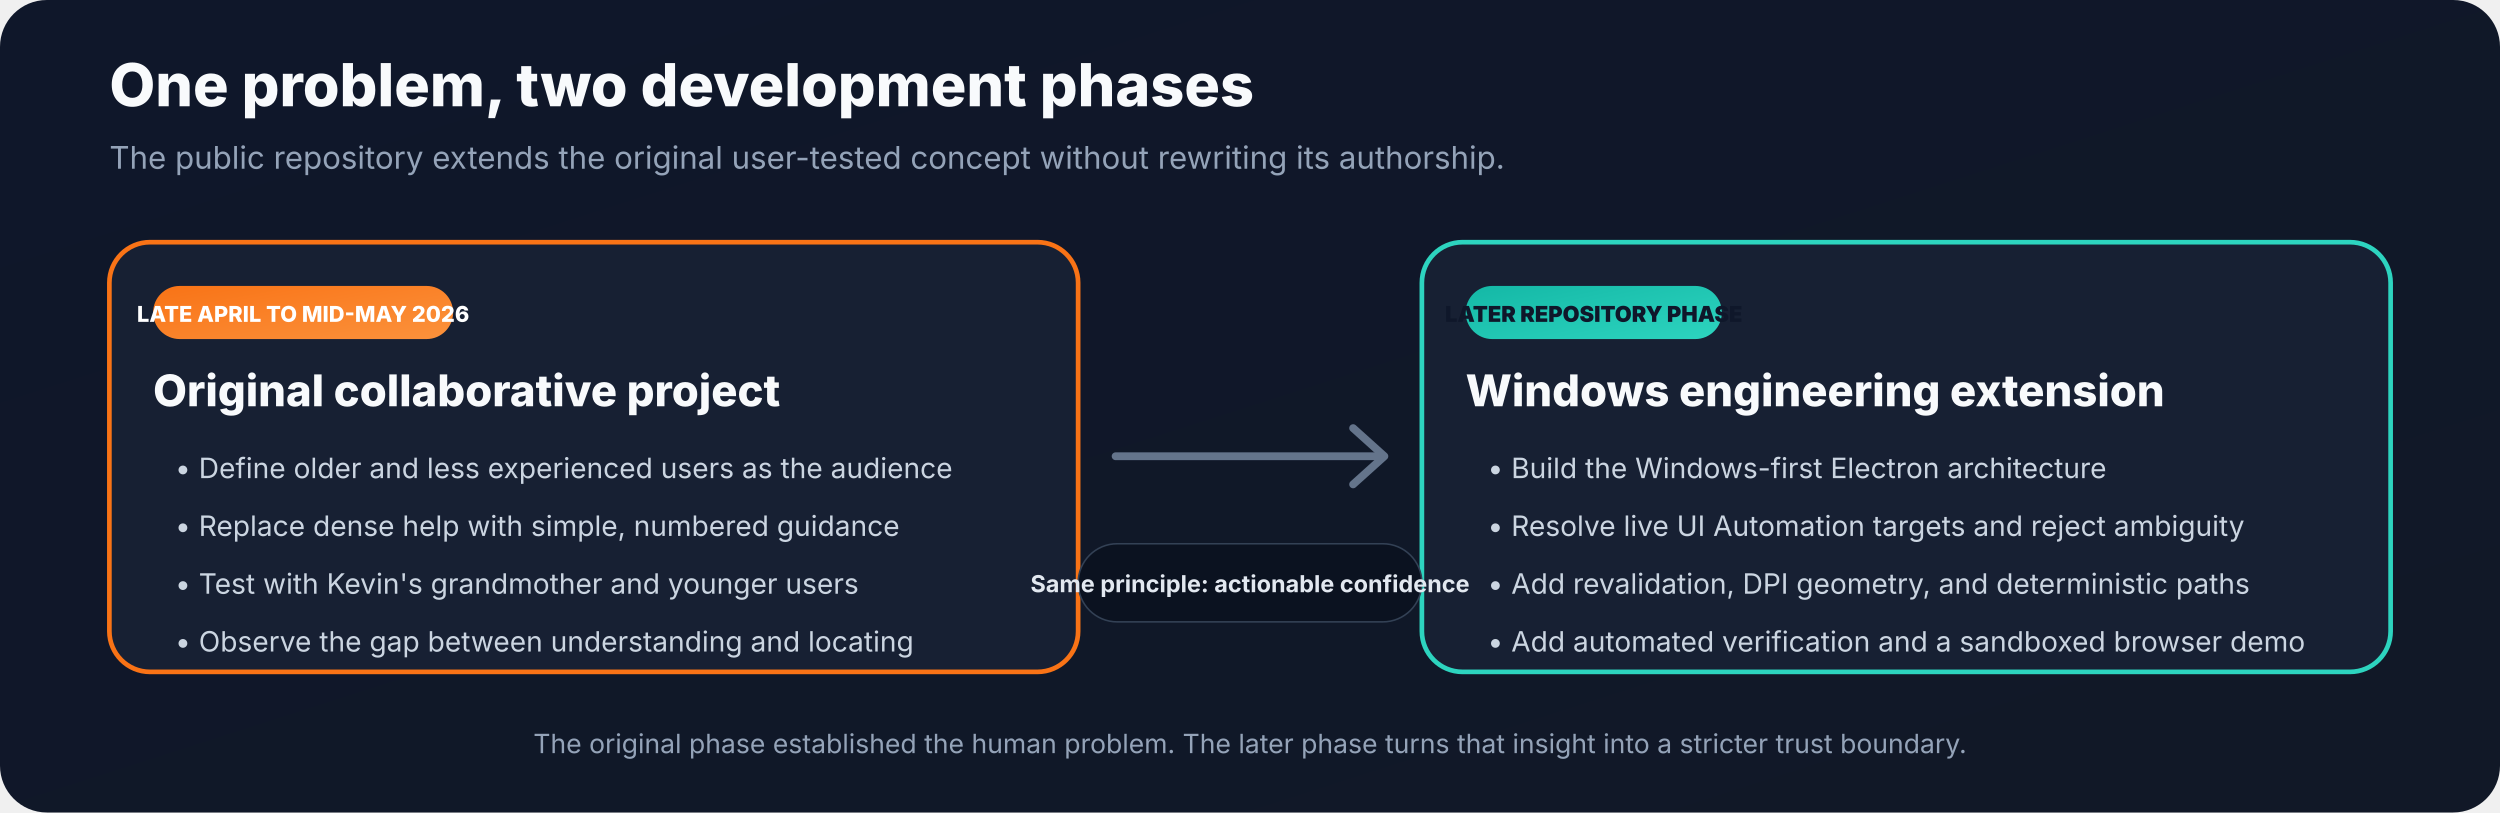
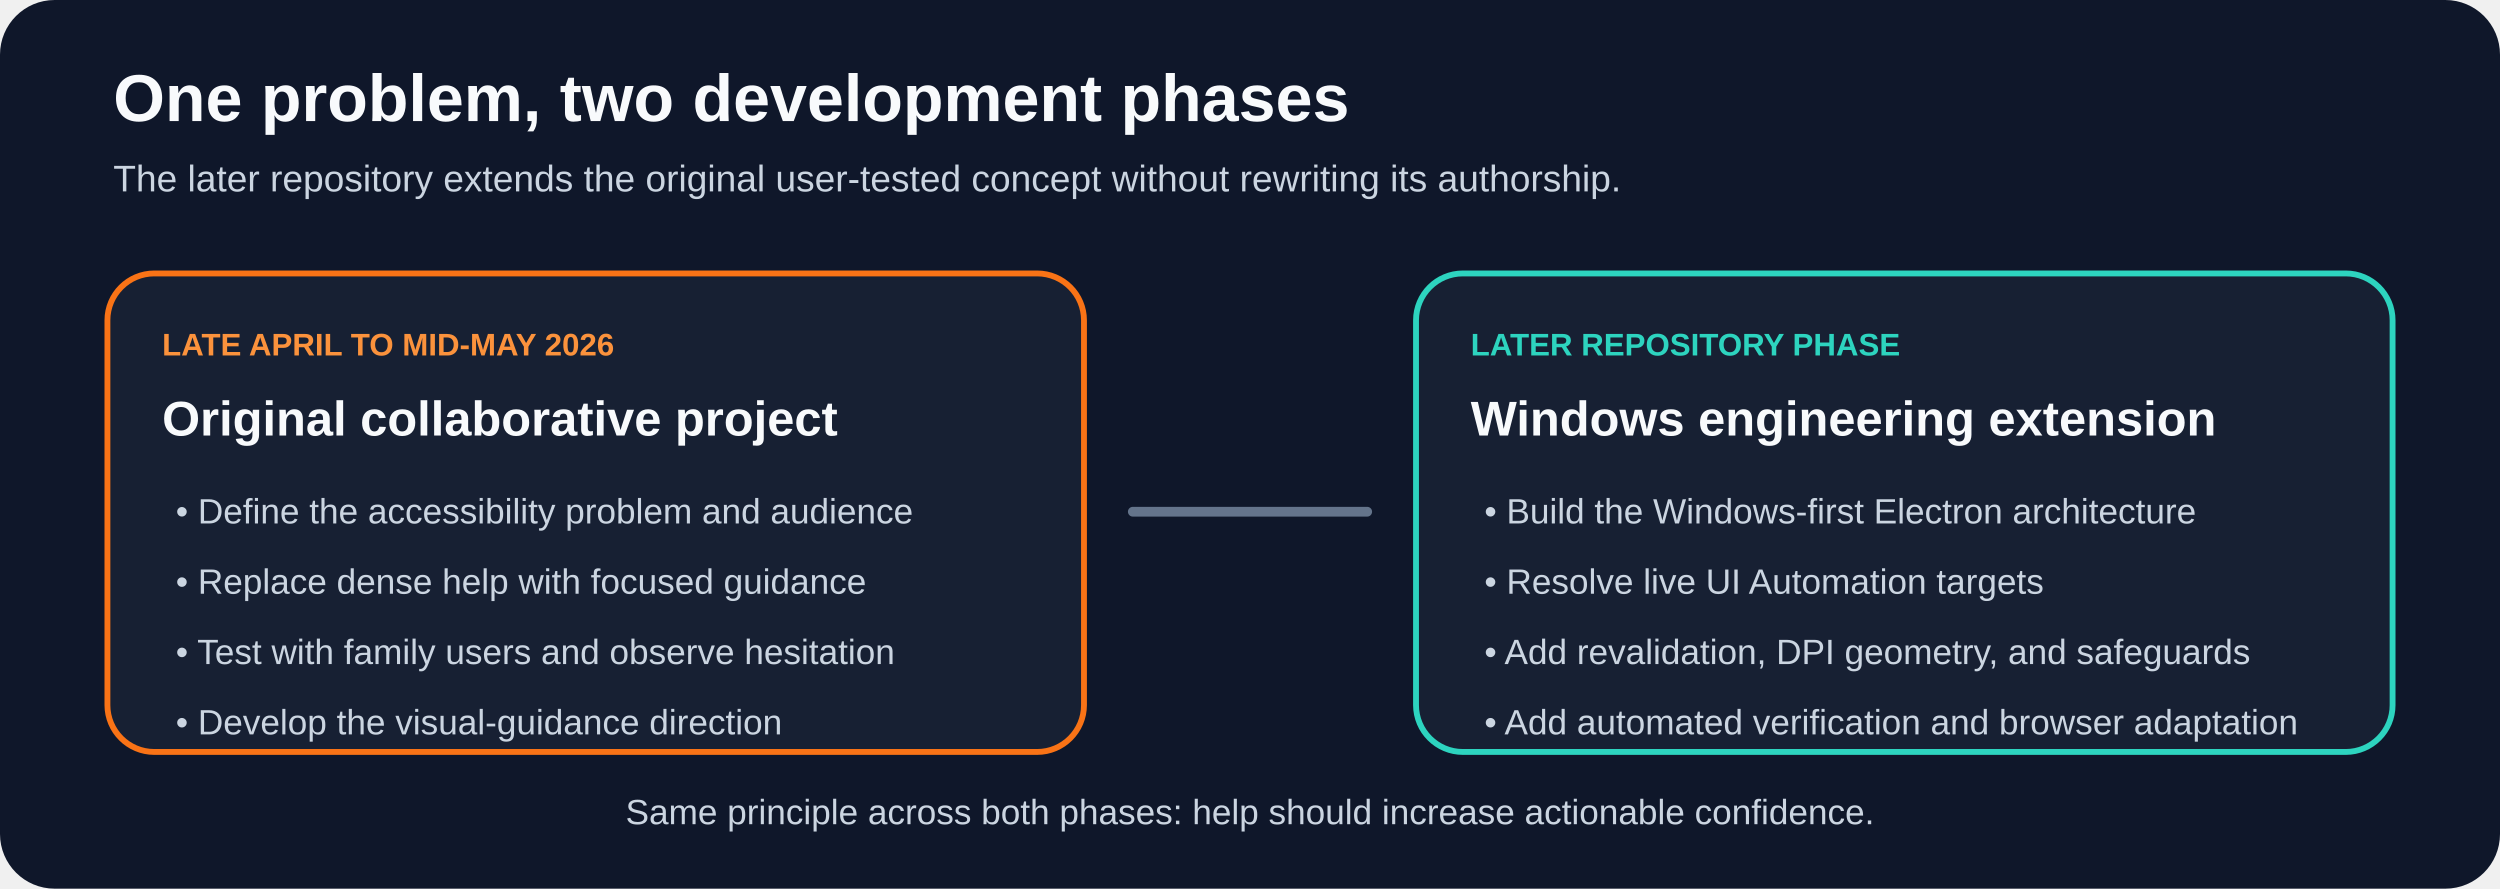
- <svg xmlns="http://www.w3.org/2000/svg" width="1600" height="520" viewBox="0 0 1600 520" role="img" aria-labelledby="title desc">
-   <defs>
-     <linearGradient id="bg" x1="0" y1="0" x2="1" y2="1">
-       <stop offset="0" stop-color="#0f172a" />
-       <stop offset="1" stop-color="#111827" />
-     </linearGradient>
-     <linearGradient id="orange" x1="0" y1="0" x2="1" y2="1">
-       <stop offset="0" stop-color="#f97316" />
-       <stop offset="1" stop-color="#fb923c" />
-     </linearGradient>
-     <linearGradient id="teal" x1="0" y1="0" x2="1" y2="1">
-       <stop offset="0" stop-color="#14b8a6" />
-       <stop offset="1" stop-color="#2dd4bf" />
-     </linearGradient>
-   </defs>
-   <rect width="1600" height="520" rx="30" fill="url(#bg)" />
-   <g font-family="Inter, Segoe UI, Arial, sans-serif">
-     <text x="70" y="68" fill="#f8fafc" font-size="38" font-weight="800">One problem, two development phases</text>
-     <text x="70" y="108" fill="#94a3b8" font-size="20">The public repository extends the original user-tested concept without rewriting its authorship.</text>
-     <g transform="translate(70 155)">
-       <rect width="620" height="275" rx="26" fill="#172033" stroke="#f97316" stroke-width="3" />
-       <rect x="28" y="28" width="192" height="34" rx="17" fill="url(#orange)" />
-       <text x="124" y="51" text-anchor="middle" fill="#fff" font-size="14" font-weight="800">LATE APRIL TO MID-MAY 2026</text>
-       <text x="28" y="105" fill="#f8fafc" font-size="28" font-weight="800">Original collaborative project</text>
+ <svg xmlns="http://www.w3.org/2000/svg" width="1280" height="455" viewBox="0 0 1280 455" role="img" aria-labelledby="title desc">
+   <rect width="1280" height="455" rx="28" fill="#0f172a" />
+   <g font-family="Segoe UI, Arial, sans-serif">
+     <text x="58" y="62" fill="#f8fafc" font-size="34" font-weight="800">One problem, two development phases</text>
+     <text x="58" y="98" fill="#cbd5e1" font-size="19">The later repository extends the original user-tested concept without rewriting its authorship.</text>
+     <g transform="translate(55 140)">
+       <rect width="500" height="245" rx="24" fill="#172033" stroke="#f97316" stroke-width="3" />
+       <text x="28" y="42" fill="#fb923c" font-size="16" font-weight="800">LATE APRIL TO MID-MAY 2026</text>
+       <text x="28" y="83" fill="#f8fafc" font-size="25" font-weight="800">Original collaborative project</text>
      <g fill="#cbd5e1" font-size="18">
-         <text x="42" y="151">• Define older and less experienced users as the audience</text>
-         <text x="42" y="188">• Replace dense help with simple, numbered guidance</text>
-         <text x="42" y="225">• Test with Kevin's grandmother and younger users</text>
-         <text x="42" y="262">• Observe the gap between understanding and locating</text>
+         <text x="35" y="128">• Define the accessibility problem and audience</text>
+         <text x="35" y="164">• Replace dense help with focused guidance</text>
+         <text x="35" y="200">• Test with family users and observe hesitation</text>
+         <text x="35" y="236">• Develop the visual-guidance direction</text>
      </g>
    </g>
-     <g transform="translate(910 155)">
-       <rect width="620" height="275" rx="26" fill="#172033" stroke="#2dd4bf" stroke-width="3" />
-       <rect x="28" y="28" width="164" height="34" rx="17" fill="url(#teal)" />
-       <text x="110" y="51" text-anchor="middle" fill="#0f172a" font-size="14" font-weight="900">LATER REPOSITORY PHASE</text>
-       <text x="28" y="105" fill="#f8fafc" font-size="28" font-weight="800">Windows engineering extension</text>
+     <g transform="translate(725 140)">
+       <rect width="500" height="245" rx="24" fill="#172033" stroke="#2dd4bf" stroke-width="3" />
+       <text x="28" y="42" fill="#2dd4bf" font-size="16" font-weight="800">LATER REPOSITORY PHASE</text>
+       <text x="28" y="83" fill="#f8fafc" font-size="25" font-weight="800">Windows engineering extension</text>
      <g fill="#cbd5e1" font-size="18">
-         <text x="42" y="151">• Build the Windows-first Electron architecture</text>
-         <text x="42" y="188">• Resolve live UI Automation targets and reject ambiguity</text>
-         <text x="42" y="225">• Add revalidation, DPI geometry, and deterministic paths</text>
-         <text x="42" y="262">• Add automated verification and a sandboxed browser demo</text>
+         <text x="35" y="128">• Build the Windows-first Electron architecture</text>
+         <text x="35" y="164">• Resolve live UI Automation targets</text>
+         <text x="35" y="200">• Add revalidation, DPI geometry, and safeguards</text>
+         <text x="35" y="236">• Add automated verification and browser adaptation</text>
      </g>
    </g>
-     <g stroke="#64748b" stroke-width="5" fill="none" stroke-linecap="round" stroke-linejoin="round">
-       <path d="M714 292 H884" />
-       <path d="M866 274 L886 292 L866 310" />
+     <g stroke="#64748b" stroke-width="5" fill="none" stroke-linecap="round">
+       <path d="M580 262 H700" />
    </g>
-     <rect x="690" y="348" width="220" height="50" rx="25" fill="#0b1220" stroke="#334155" />
-     <text x="800" y="379" text-anchor="middle" fill="#e2e8f0" font-size="15" font-weight="700">Same principle: actionable confidence</text>
-     <text x="800" y="482" text-anchor="middle" fill="#94a3b8" font-size="17">
-       The original phase established the human problem. The later phase turns that insight into a stricter trust boundary.
-     </text>
+     <text x="640" y="422" text-anchor="middle" fill="#cbd5e1" font-size="18">Same principle across both phases: help should increase actionable confidence.</text>
  </g>
</svg>
